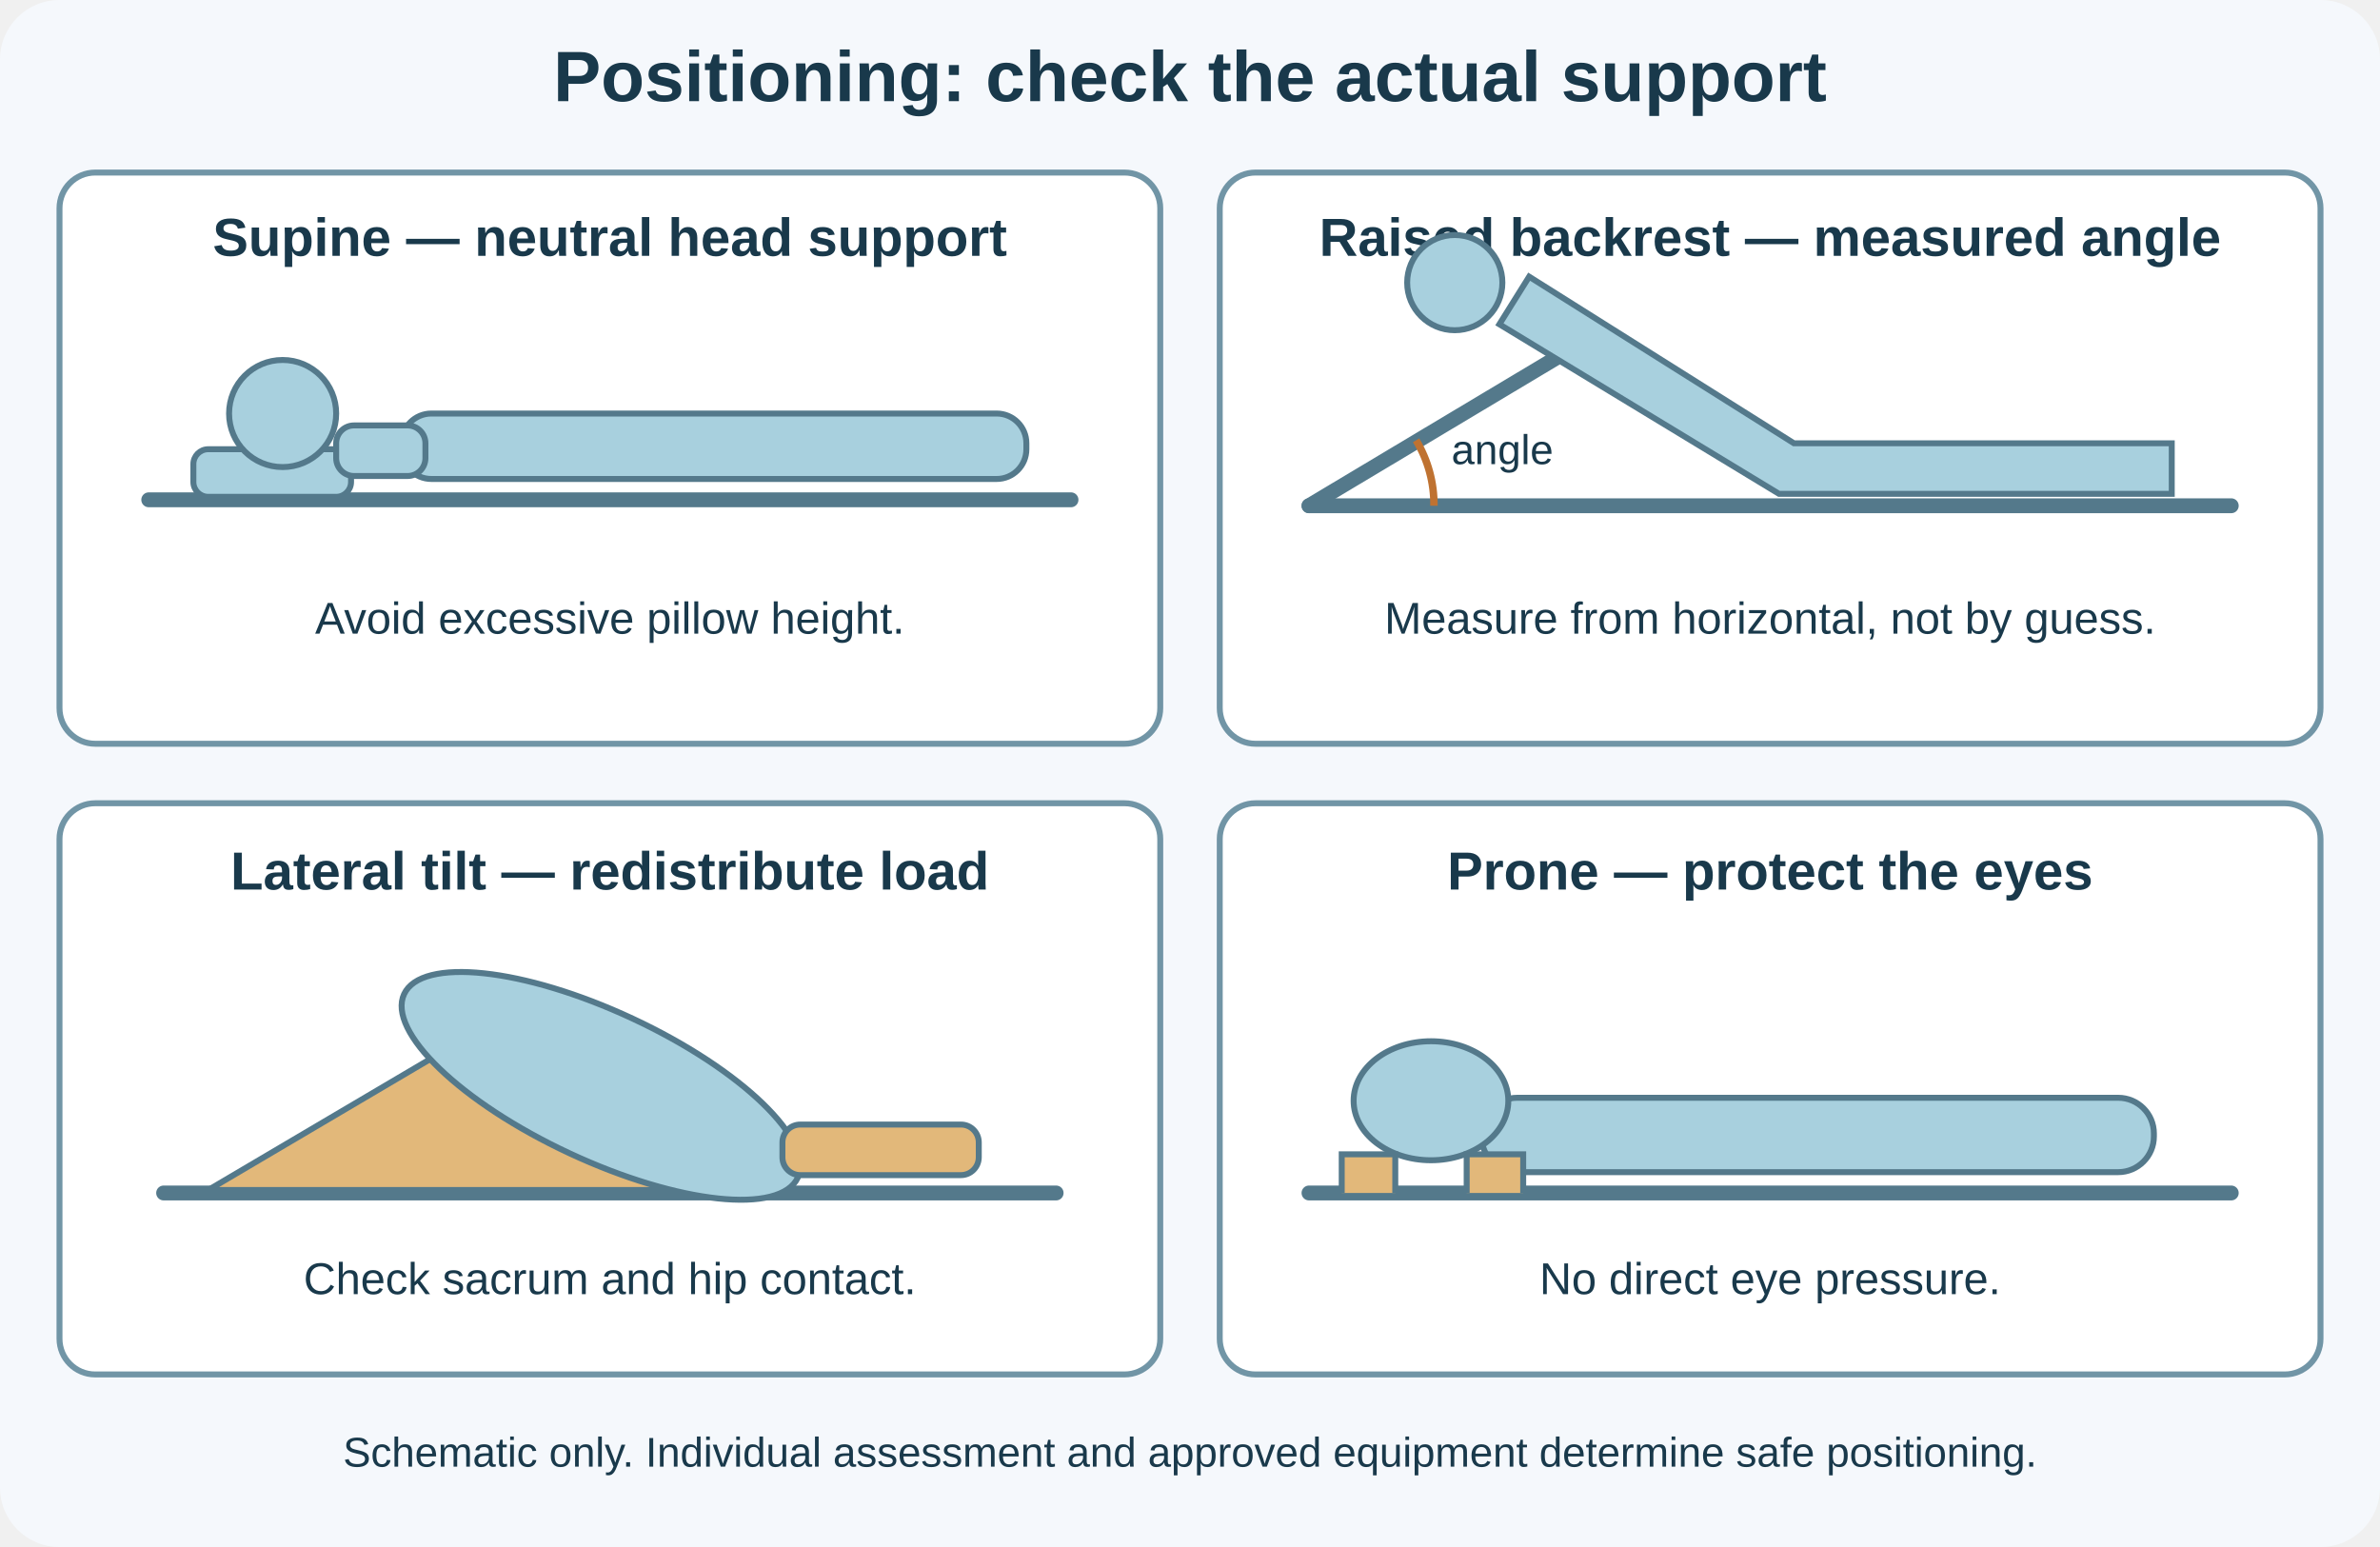
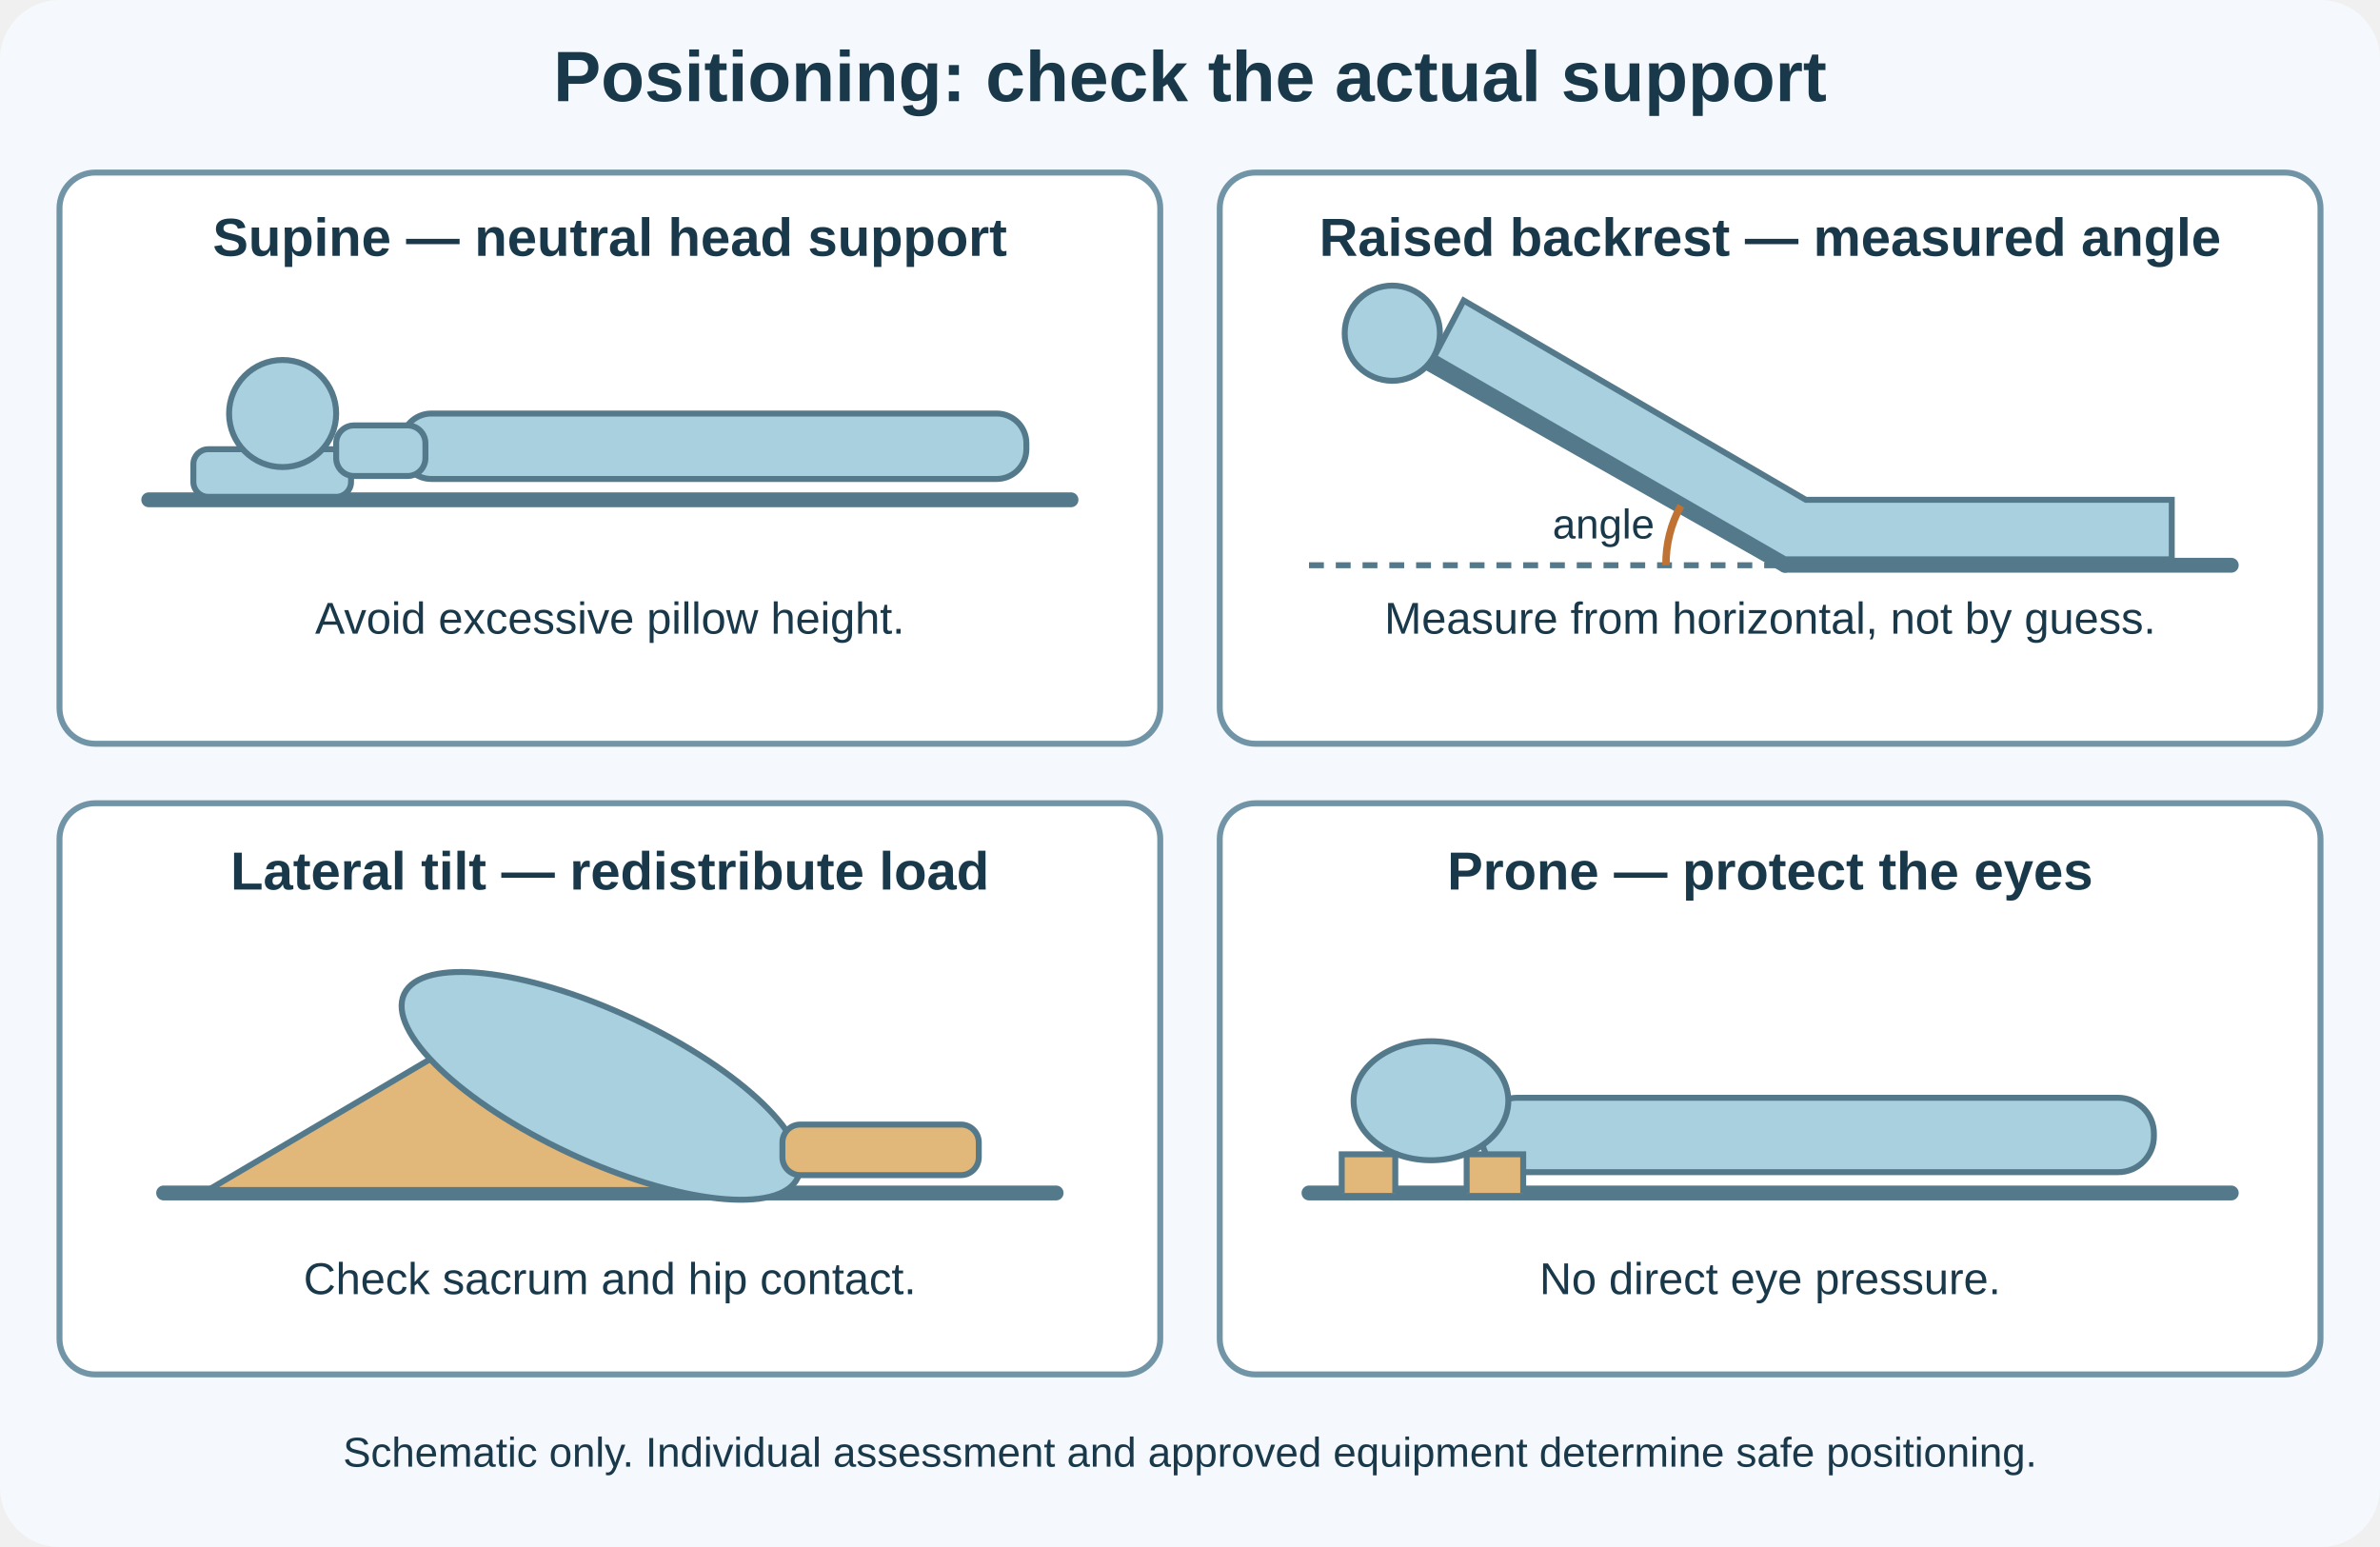
<svg xmlns="http://www.w3.org/2000/svg" viewBox="0 0 800 520" role="img" aria-labelledby="t d">
  <rect width="800" height="520" rx="20" fill="#f5f8fc" />
  <g font-family="Arial,sans-serif" fill="#19394b" text-anchor="middle">
    <text x="400" y="34" font-size="24" font-weight="bold">Positioning: check the actual support</text>
    <g fill="#fff" stroke="#7195a6" stroke-width="2">
      <rect x="20" y="58" width="370" height="192" rx="12" />
      <rect x="410" y="58" width="370" height="192" rx="12" />
      <rect x="20" y="270" width="370" height="192" rx="12" />
      <rect x="410" y="270" width="370" height="192" rx="12" />
    </g>
    <g font-size="18" font-weight="bold">
      <text x="205" y="86">Supine — neutral head support</text>
      <text x="595" y="86">Raised backrest — measured angle</text>
      <text x="205" y="299">Lateral tilt — redistribute load</text>
      <text x="595" y="299">Prone — protect the eyes</text>
    </g>
    <g stroke="#54798b" stroke-width="5" stroke-linecap="round" fill="none">
      <path d="M50 168H360" />
-       <path d="M440 170H750" />
-       <path d="M440 170L537 112" />
+       <path d="M600 190H750" />
+       <path d="M480 122L600 190" />
      <path d="M55 401H355" />
      <path d="M440 401H750" />
    </g>
    <g fill="#a8d0de" stroke="#54798b" stroke-width="2">
      <rect x="65" y="151" width="53" height="16" rx="5" />
      <rect x="135" y="139" width="210" height="22" rx="10" />
      <rect x="113" y="143" width="30" height="17" rx="6" />
      <circle cx="95" cy="139" r="18" />
-       <path d="M504 109L598 166L730 166L730 149L603 149L514 93Z" />
-       <circle cx="489" cy="95" r="16" />
+       <path d="M492 101L607 168L730 168L730 188L600 188L482 120Z" />
+       <circle cx="468" cy="112" r="16" />
      <path d="M70 400L148 354L226 400Z" fill="#e2b87a" />
      <ellipse cx="202" cy="365" rx="73" ry="25" transform="rotate(25 202 365)" />
      <rect x="263" y="378" width="66" height="17" rx="6" fill="#e2b87a" />
      <rect x="498" y="369" width="226" height="25" rx="12" />
      <ellipse cx="481" cy="370" rx="26" ry="20" />
      <path d="M451 401V388H469V401M493 401V388H512V401" fill="#e2b87a" />
    </g>
-     <path d="M482 170 A42 42 0 0 0 476 148" stroke="#bf7231" stroke-width="2.5" fill="none" />
-     <text x="505" y="156" font-size="14">angle</text>
+     <path d="M440 190H600" stroke="#54798b" stroke-width="2" stroke-dasharray="5 4" fill="none" />
+     <path d="M560 190 A40 40 0 0 1 565 170" stroke="#bf7231" stroke-width="2.5" fill="none" />
+     <text x="539" y="181" font-size="14">angle</text>
    <g font-size="15">
      <text x="205" y="213">Avoid excessive pillow height.</text>
      <text x="595" y="213">Measure from horizontal, not by guess.</text>
      <text x="205" y="435">Check sacrum and hip contact.</text>
      <text x="595" y="435">No direct eye pressure.</text>
    </g>
    <text x="400" y="493" font-size="14">Schematic only. Individual assessment and approved equipment determine safe positioning.</text>
  </g>
</svg>
